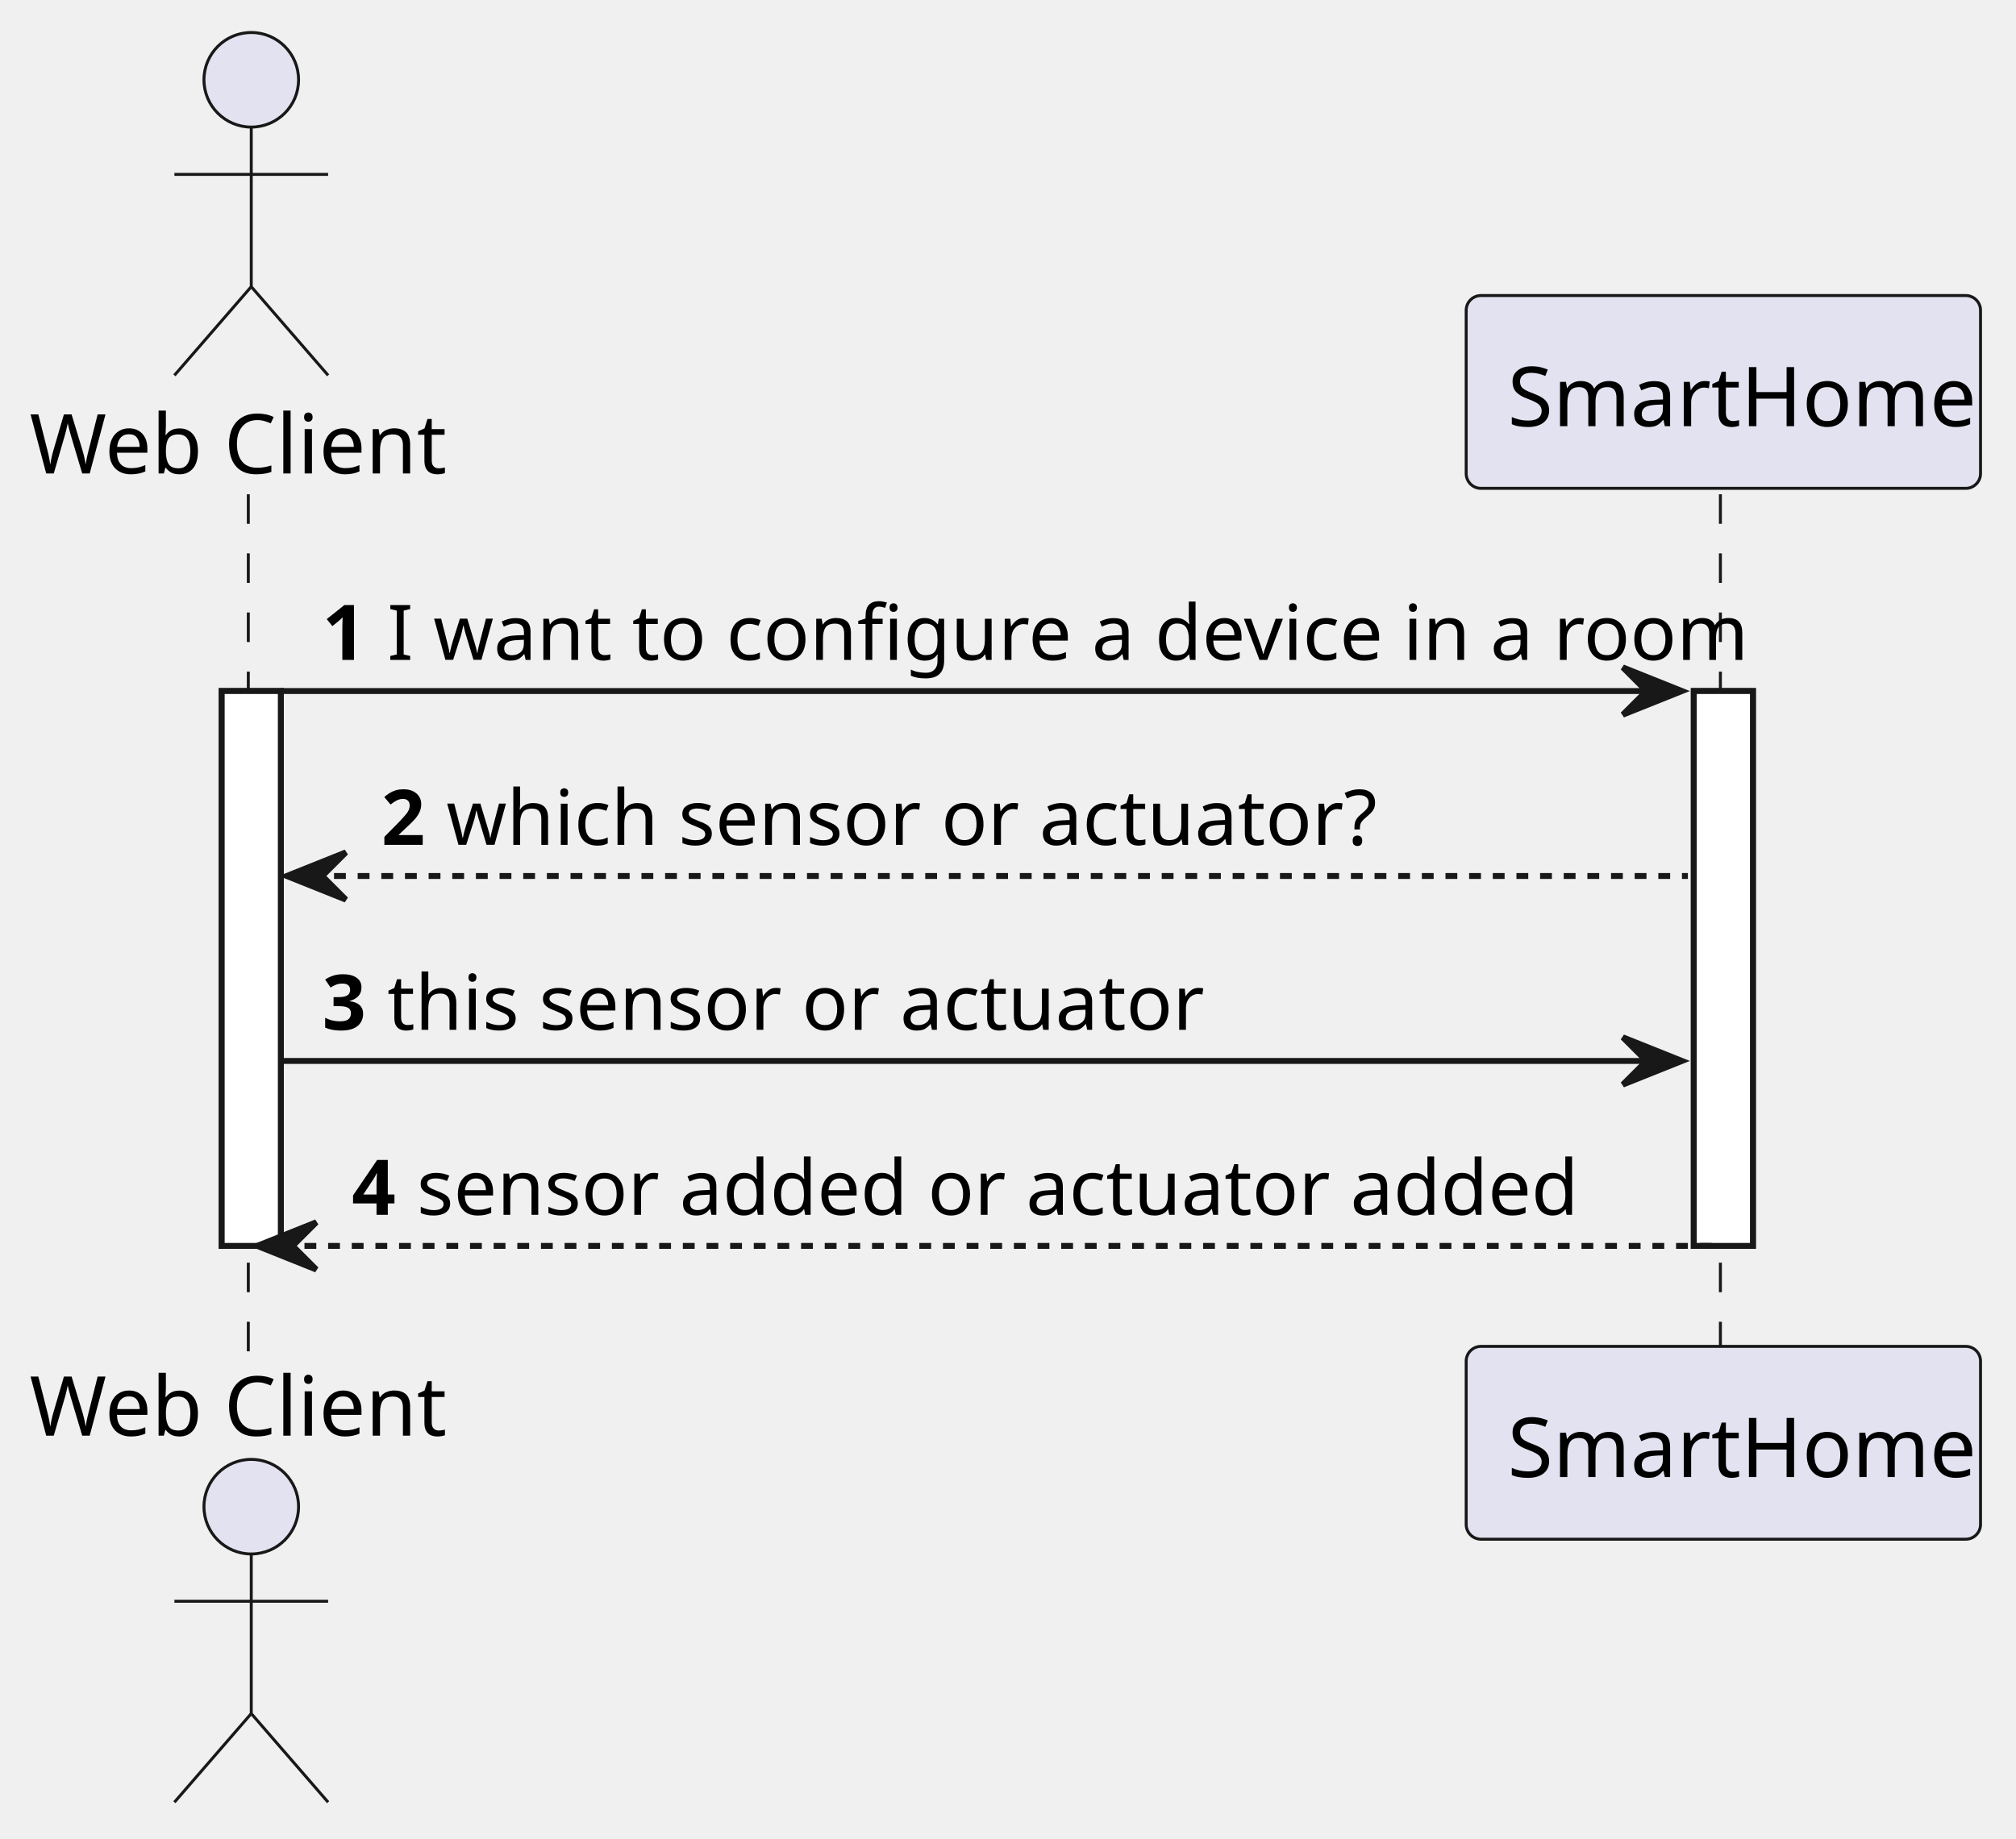
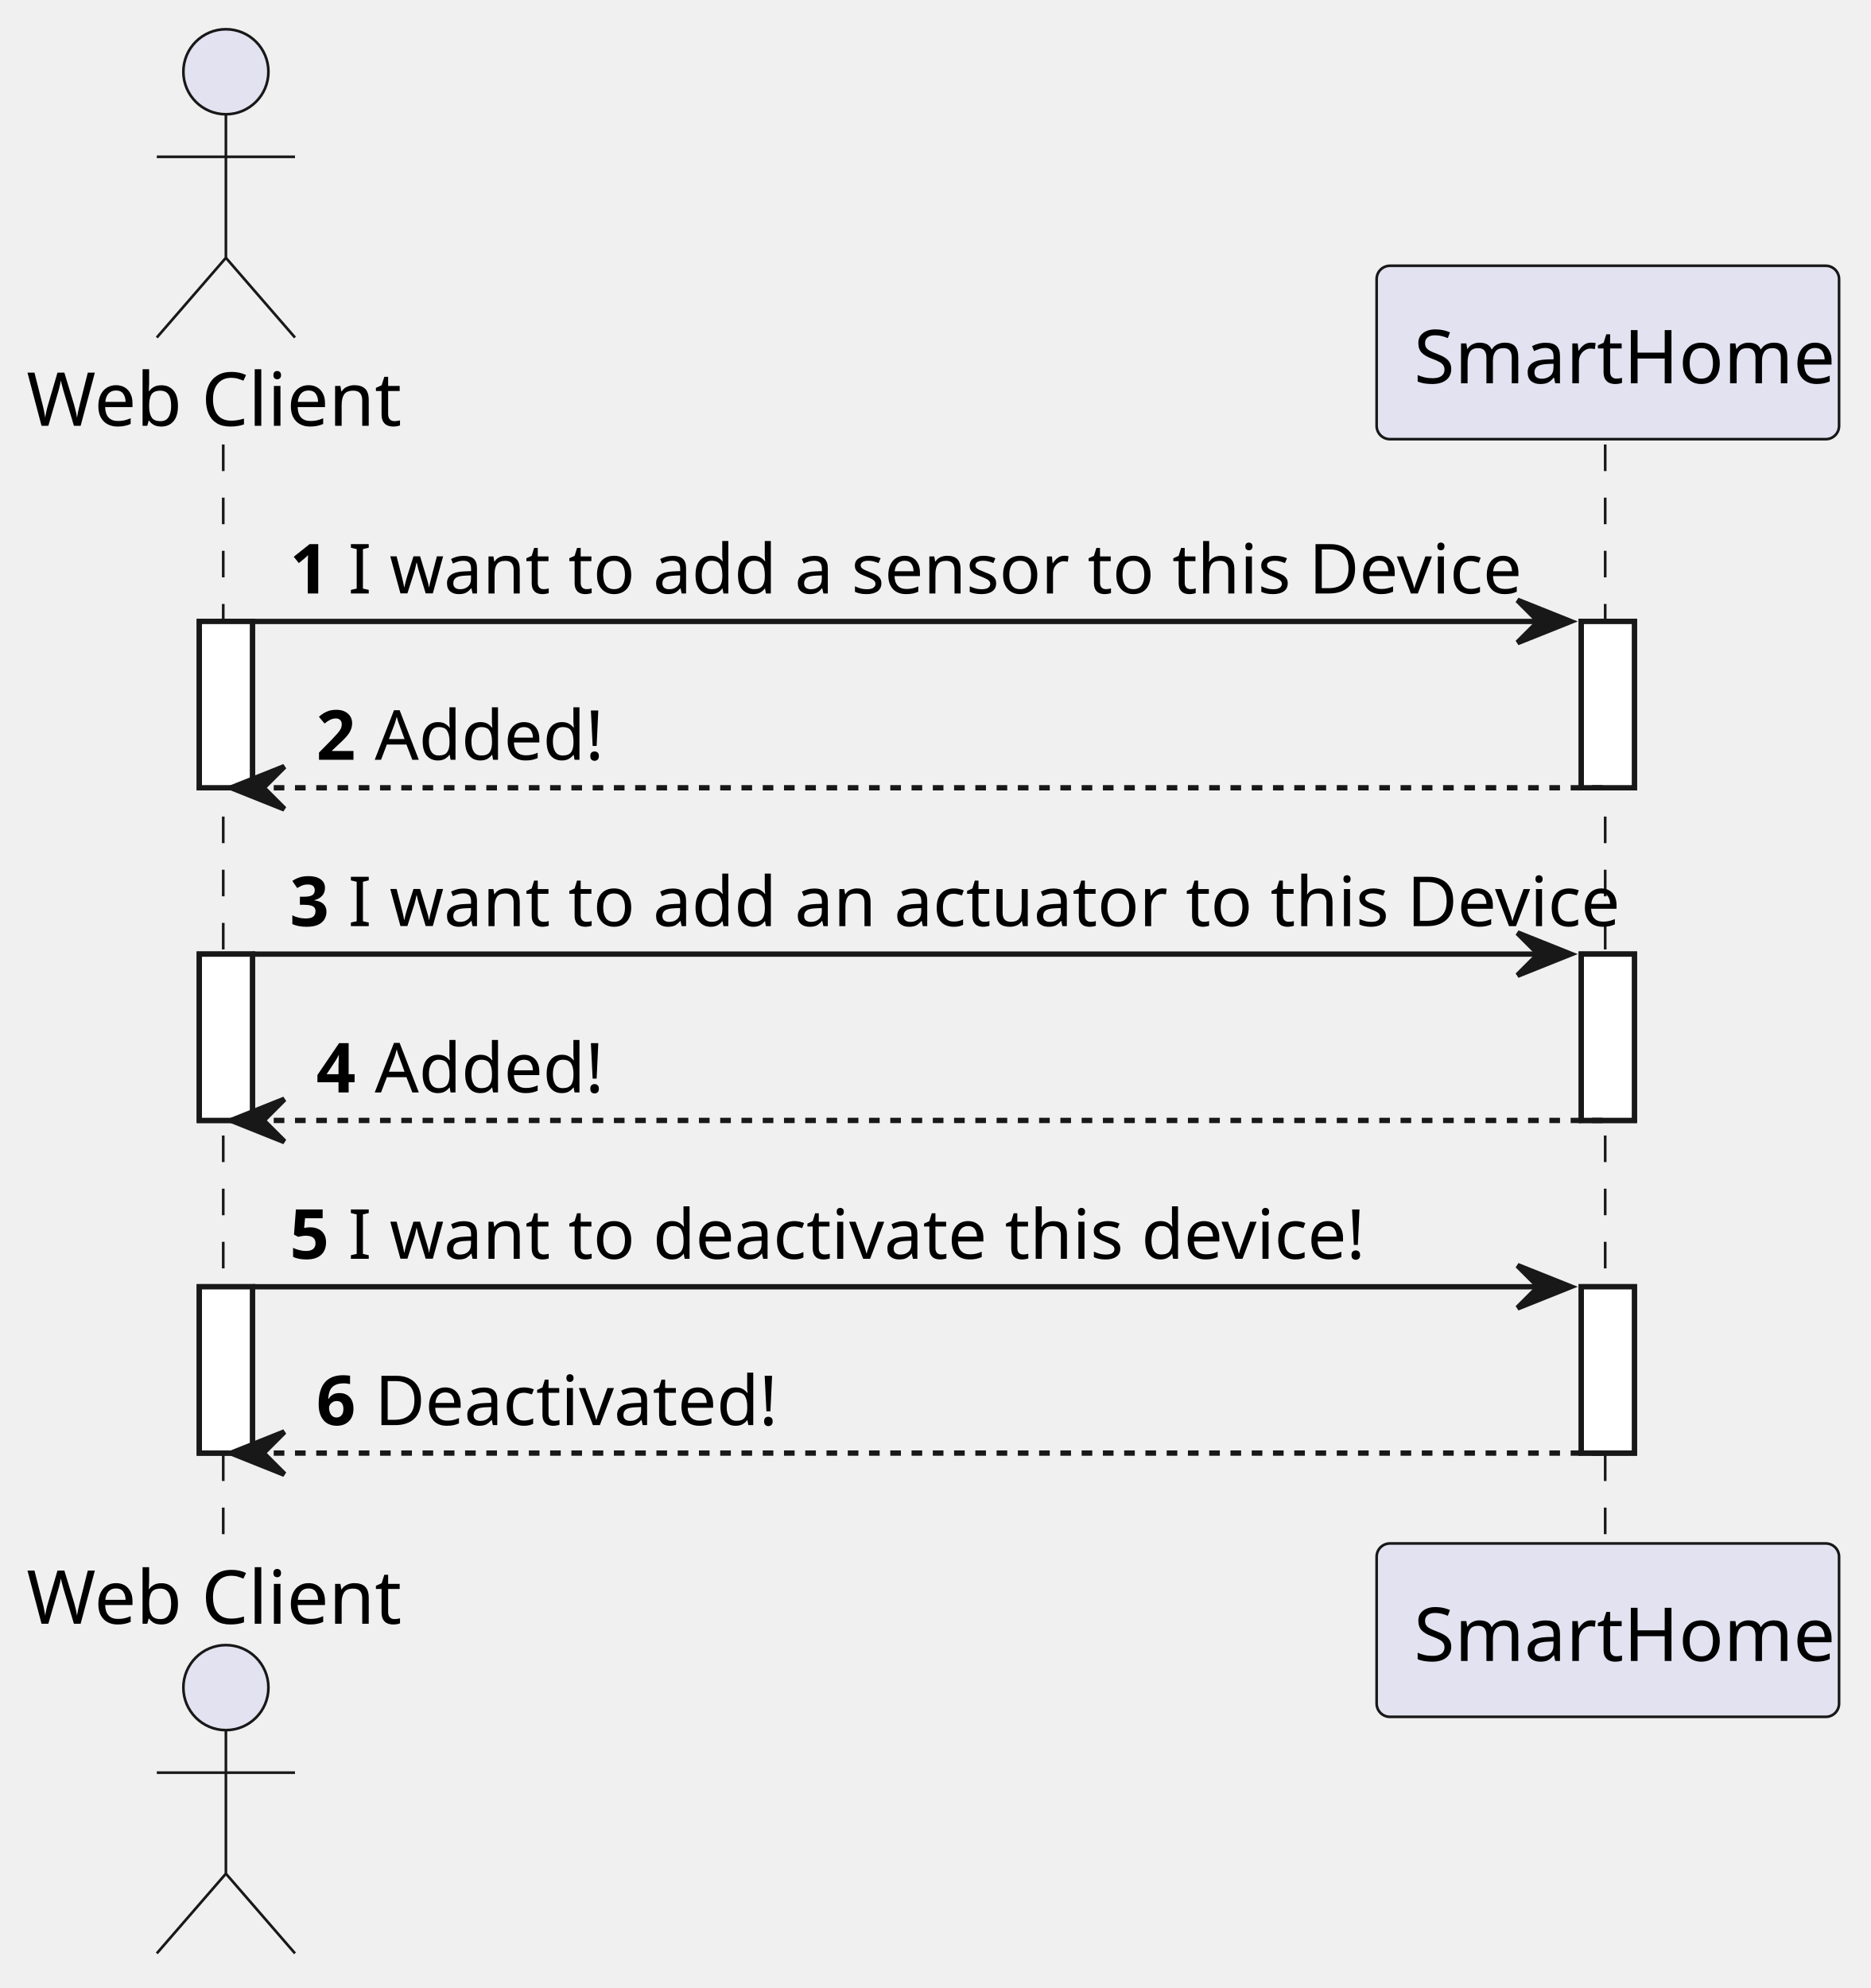
- <svg xmlns="http://www.w3.org/2000/svg" contentStyleType="text/css" height="311px" preserveAspectRatio="none" style="width:341px;height:311px;background:#FFFFFF;" version="1.1" viewBox="0 0 341 311" width="341px" zoomAndPan="magnify">
+ <svg xmlns="http://www.w3.org/2000/svg" contentStyleType="text/css" height="374px" preserveAspectRatio="none" style="width:352px;height:374px;background:#FFFFFF;" version="1.1" viewBox="0 0 352 374" width="352px" zoomAndPan="magnify">
  <defs />
  <g>
-     <rect fill="#FFFFFF" height="93.873" style="stroke:#181818;stroke-width:1.0;" width="10" x="37.5" y="116.912" />
-     <rect fill="#FFFFFF" height="93.873" style="stroke:#181818;stroke-width:1.0;" width="10" x="286.5" y="116.912" />
-     <line style="stroke:#181818;stroke-width:0.5;stroke-dasharray:5.0,5.0;" x1="42" x2="42" y1="83.621" y2="228.785" />
-     <line style="stroke:#181818;stroke-width:0.5;stroke-dasharray:5.0,5.0;" x1="291" x2="291" y1="83.621" y2="228.785" />
-     <text fill="#000000" font-family="sans-serif" font-size="14" lengthAdjust="spacing" textLength="69" x="5" y="80.107">Web Client
-         </text>
+     <rect fill="#FFFFFF" height="31.291" style="stroke:#181818;stroke-width:1.0;" width="10" x="37.5" y="116.912" />
+     <rect fill="#FFFFFF" height="31.291" style="stroke:#181818;stroke-width:1.0;" width="10" x="37.5" y="179.494" />
+     <rect fill="#FFFFFF" height="31.291" style="stroke:#181818;stroke-width:1.0;" width="10" x="37.5" y="242.076" />
+     <rect fill="#FFFFFF" height="31.291" style="stroke:#181818;stroke-width:1.0;" width="10" x="297.5" y="116.912" />
+     <rect fill="#FFFFFF" height="31.291" style="stroke:#181818;stroke-width:1.0;" width="10" x="297.5" y="179.494" />
+     <rect fill="#FFFFFF" height="31.291" style="stroke:#181818;stroke-width:1.0;" width="10" x="297.5" y="242.076" />
+     <line style="stroke:#181818;stroke-width:0.5;stroke-dasharray:5.0,5.0;" x1="42" x2="42" y1="83.621" y2="291.367" />
+     <line style="stroke:#181818;stroke-width:0.5;stroke-dasharray:5.0,5.0;" x1="302" x2="302" y1="83.621" y2="291.367" />
+     <text fill="#000000" font-family="sans-serif" font-size="14" lengthAdjust="spacing" textLength="69" x="5" y="80.107">Web Client</text>
    <ellipse cx="42.5" cy="13.5" fill="#E2E2F0" rx="8" ry="8" style="stroke:#181818;stroke-width:0.5;" />
    <path d="M42.5,21.5 L42.5,48.5 M29.5,29.5 L55.5,29.5 M42.5,48.5 L29.5,63.5 M42.5,48.5 L55.5,63.5 " fill="none" style="stroke:#181818;stroke-width:0.5;" />
-     <text fill="#000000" font-family="sans-serif" font-size="14" lengthAdjust="spacing" textLength="69" x="5" y="242.893">Web Client
-         </text>
-     <ellipse cx="42.5" cy="254.906" fill="#E2E2F0" rx="8" ry="8" style="stroke:#181818;stroke-width:0.5;" />
-     <path d="M42.5,262.906 L42.5,289.906 M29.5,270.906 L55.5,270.906 M42.5,289.906 L29.5,304.906 M42.5,289.906 L55.5,304.906 " fill="none" style="stroke:#181818;stroke-width:0.5;" />
-     <rect fill="#E2E2F0" height="32.621" rx="2.5" ry="2.5" style="stroke:#181818;stroke-width:0.5;" width="87" x="248" y="50" />
-     <text fill="#000000" font-family="sans-serif" font-size="14" lengthAdjust="spacing" textLength="73" x="255" y="72.107">SmartHome
-         </text>
-     <rect fill="#E2E2F0" height="32.621" rx="2.5" ry="2.5" style="stroke:#181818;stroke-width:0.5;" width="87" x="248" y="227.785" />
-     <text fill="#000000" font-family="sans-serif" font-size="14" lengthAdjust="spacing" textLength="73" x="255" y="249.893">SmartHome
-         </text>
-     <rect fill="#FFFFFF" height="93.873" style="stroke:#181818;stroke-width:1.0;" width="10" x="37.5" y="116.912" />
-     <rect fill="#FFFFFF" height="93.873" style="stroke:#181818;stroke-width:1.0;" width="10" x="286.5" y="116.912" />
-     <polygon fill="#181818" points="274.5,112.912,284.5,116.912,274.5,120.912,278.5,116.912" style="stroke:#181818;stroke-width:1.0;" />
-     <line style="stroke:#181818;stroke-width:1.0;" x1="47.5" x2="280.5" y1="116.912" y2="116.912" />
-     <text fill="#000000" font-family="sans-serif" font-size="13" font-weight="bold" lengthAdjust="spacing" textLength="7" x="54.5" y="111.649">1
-         </text>
-     <text fill="#000000" font-family="sans-serif" font-size="13" lengthAdjust="spacing" textLength="214" x="65.5" y="111.649">I want to configure a device in a room
-         </text>
-     <polygon fill="#181818" points="58.5,144.203,48.5,148.203,58.5,152.203,54.5,148.203" style="stroke:#181818;stroke-width:1.0;" />
-     <line style="stroke:#181818;stroke-width:1.0;stroke-dasharray:2.0,2.0;" x1="52.5" x2="285.5" y1="148.203" y2="148.203" />
-     <text fill="#000000" font-family="sans-serif" font-size="13" font-weight="bold" lengthAdjust="spacing" textLength="7" x="64.5" y="142.94">2
-         </text>
-     <text fill="#000000" font-family="sans-serif" font-size="13" lengthAdjust="spacing" textLength="149" x="75.5" y="142.94">which sensor or actuator?
-         </text>
-     <polygon fill="#181818" points="274.5,175.494,284.5,179.494,274.5,183.494,278.5,179.494" style="stroke:#181818;stroke-width:1.0;" />
-     <line style="stroke:#181818;stroke-width:1.0;" x1="47.5" x2="280.5" y1="179.494" y2="179.494" />
-     <text fill="#000000" font-family="sans-serif" font-size="13" font-weight="bold" lengthAdjust="spacing" textLength="7" x="54.5" y="174.231">3
-         </text>
-     <text fill="#000000" font-family="sans-serif" font-size="13" lengthAdjust="spacing" textLength="130" x="65.5" y="174.231">this sensor or actuator
-         </text>
+     <text fill="#000000" font-family="sans-serif" font-size="14" lengthAdjust="spacing" textLength="69" x="5" y="305.475">Web Client</text>
+     <ellipse cx="42.5" cy="317.488" fill="#E2E2F0" rx="8" ry="8" style="stroke:#181818;stroke-width:0.5;" />
+     <path d="M42.5,325.488 L42.5,352.488 M29.5,333.488 L55.5,333.488 M42.5,352.488 L29.5,367.488 M42.5,352.488 L55.5,367.488 " fill="none" style="stroke:#181818;stroke-width:0.5;" />
+     <rect fill="#E2E2F0" height="32.621" rx="2.5" ry="2.5" style="stroke:#181818;stroke-width:0.5;" width="87" x="259" y="50" />
+     <text fill="#000000" font-family="sans-serif" font-size="14" lengthAdjust="spacing" textLength="73" x="266" y="72.107">SmartHome</text>
+     <rect fill="#E2E2F0" height="32.621" rx="2.5" ry="2.5" style="stroke:#181818;stroke-width:0.5;" width="87" x="259" y="290.367" />
+     <text fill="#000000" font-family="sans-serif" font-size="14" lengthAdjust="spacing" textLength="73" x="266" y="312.475">SmartHome</text>
+     <rect fill="#FFFFFF" height="31.291" style="stroke:#181818;stroke-width:1.0;" width="10" x="37.5" y="116.912" />
+     <rect fill="#FFFFFF" height="31.291" style="stroke:#181818;stroke-width:1.0;" width="10" x="37.5" y="179.494" />
+     <rect fill="#FFFFFF" height="31.291" style="stroke:#181818;stroke-width:1.0;" width="10" x="37.5" y="242.076" />
+     <rect fill="#FFFFFF" height="31.291" style="stroke:#181818;stroke-width:1.0;" width="10" x="297.5" y="116.912" />
+     <rect fill="#FFFFFF" height="31.291" style="stroke:#181818;stroke-width:1.0;" width="10" x="297.5" y="179.494" />
+     <rect fill="#FFFFFF" height="31.291" style="stroke:#181818;stroke-width:1.0;" width="10" x="297.5" y="242.076" />
+     <polygon fill="#181818" points="285.5,112.912,295.5,116.912,285.5,120.912,289.5,116.912" style="stroke:#181818;stroke-width:1.0;" />
+     <line style="stroke:#181818;stroke-width:1.0;" x1="47.5" x2="291.5" y1="116.912" y2="116.912" />
+     <text fill="#000000" font-family="sans-serif" font-size="13" font-weight="bold" lengthAdjust="spacing" textLength="7" x="54.5" y="111.649">1</text>
+     <text fill="#000000" font-family="sans-serif" font-size="13" lengthAdjust="spacing" textLength="210" x="65.5" y="111.649">I want to add a sensor to this Device</text>
+     <polygon fill="#181818" points="53.5,144.203,43.5,148.203,53.5,152.203,49.5,148.203" style="stroke:#181818;stroke-width:1.0;" />
+     <line style="stroke:#181818;stroke-width:1.0;stroke-dasharray:2.0,2.0;" x1="47.5" x2="301.5" y1="148.203" y2="148.203" />
+     <text fill="#000000" font-family="sans-serif" font-size="13" font-weight="bold" lengthAdjust="spacing" textLength="7" x="59.5" y="142.94">2</text>
+     <text fill="#000000" font-family="sans-serif" font-size="13" lengthAdjust="spacing" textLength="40" x="70.5" y="142.94">Added!</text>
+     <polygon fill="#181818" points="285.5,175.494,295.5,179.494,285.5,183.494,289.5,179.494" style="stroke:#181818;stroke-width:1.0;" />
+     <line style="stroke:#181818;stroke-width:1.0;" x1="47.5" x2="291.5" y1="179.494" y2="179.494" />
+     <text fill="#000000" font-family="sans-serif" font-size="13" font-weight="bold" lengthAdjust="spacing" textLength="7" x="54.5" y="174.231">3</text>
+     <text fill="#000000" font-family="sans-serif" font-size="13" lengthAdjust="spacing" textLength="225" x="65.5" y="174.231">I want to add an actuator to this Device</text>
    <polygon fill="#181818" points="53.5,206.785,43.5,210.785,53.5,214.785,49.5,210.785" style="stroke:#181818;stroke-width:1.0;" />
-     <line style="stroke:#181818;stroke-width:1.0;stroke-dasharray:2.0,2.0;" x1="47.5" x2="290.5" y1="210.785" y2="210.785" />
-     <text fill="#000000" font-family="sans-serif" font-size="13" font-weight="bold" lengthAdjust="spacing" textLength="7" x="59.5" y="205.523">4
-         </text>
-     <text fill="#000000" font-family="sans-serif" font-size="13" lengthAdjust="spacing" textLength="183" x="70.5" y="205.523">sensor added or actuator added
-         </text>
+     <line style="stroke:#181818;stroke-width:1.0;stroke-dasharray:2.0,2.0;" x1="47.5" x2="301.5" y1="210.785" y2="210.785" />
+     <text fill="#000000" font-family="sans-serif" font-size="13" font-weight="bold" lengthAdjust="spacing" textLength="7" x="59.5" y="205.523">4</text>
+     <text fill="#000000" font-family="sans-serif" font-size="13" lengthAdjust="spacing" textLength="40" x="70.5" y="205.523">Added!</text>
+     <polygon fill="#181818" points="285.5,238.076,295.5,242.076,285.5,246.076,289.5,242.076" style="stroke:#181818;stroke-width:1.0;" />
+     <line style="stroke:#181818;stroke-width:1.0;" x1="47.5" x2="291.5" y1="242.076" y2="242.076" />
+     <text fill="#000000" font-family="sans-serif" font-size="13" font-weight="bold" lengthAdjust="spacing" textLength="7" x="54.5" y="236.814">5</text>
+     <text fill="#000000" font-family="sans-serif" font-size="13" lengthAdjust="spacing" textLength="179" x="65.5" y="236.814">I want to deactivate this device!</text>
+     <polygon fill="#181818" points="53.5,269.367,43.5,273.367,53.5,277.367,49.5,273.367" style="stroke:#181818;stroke-width:1.0;" />
+     <line style="stroke:#181818;stroke-width:1.0;stroke-dasharray:2.0,2.0;" x1="47.5" x2="301.5" y1="273.367" y2="273.367" />
+     <text fill="#000000" font-family="sans-serif" font-size="13" font-weight="bold" lengthAdjust="spacing" textLength="7" x="59.5" y="268.104">6</text>
+     <text fill="#000000" font-family="sans-serif" font-size="13" lengthAdjust="spacing" textLength="70" x="70.5" y="268.104">Deactivated!</text>
  </g>
</svg>
